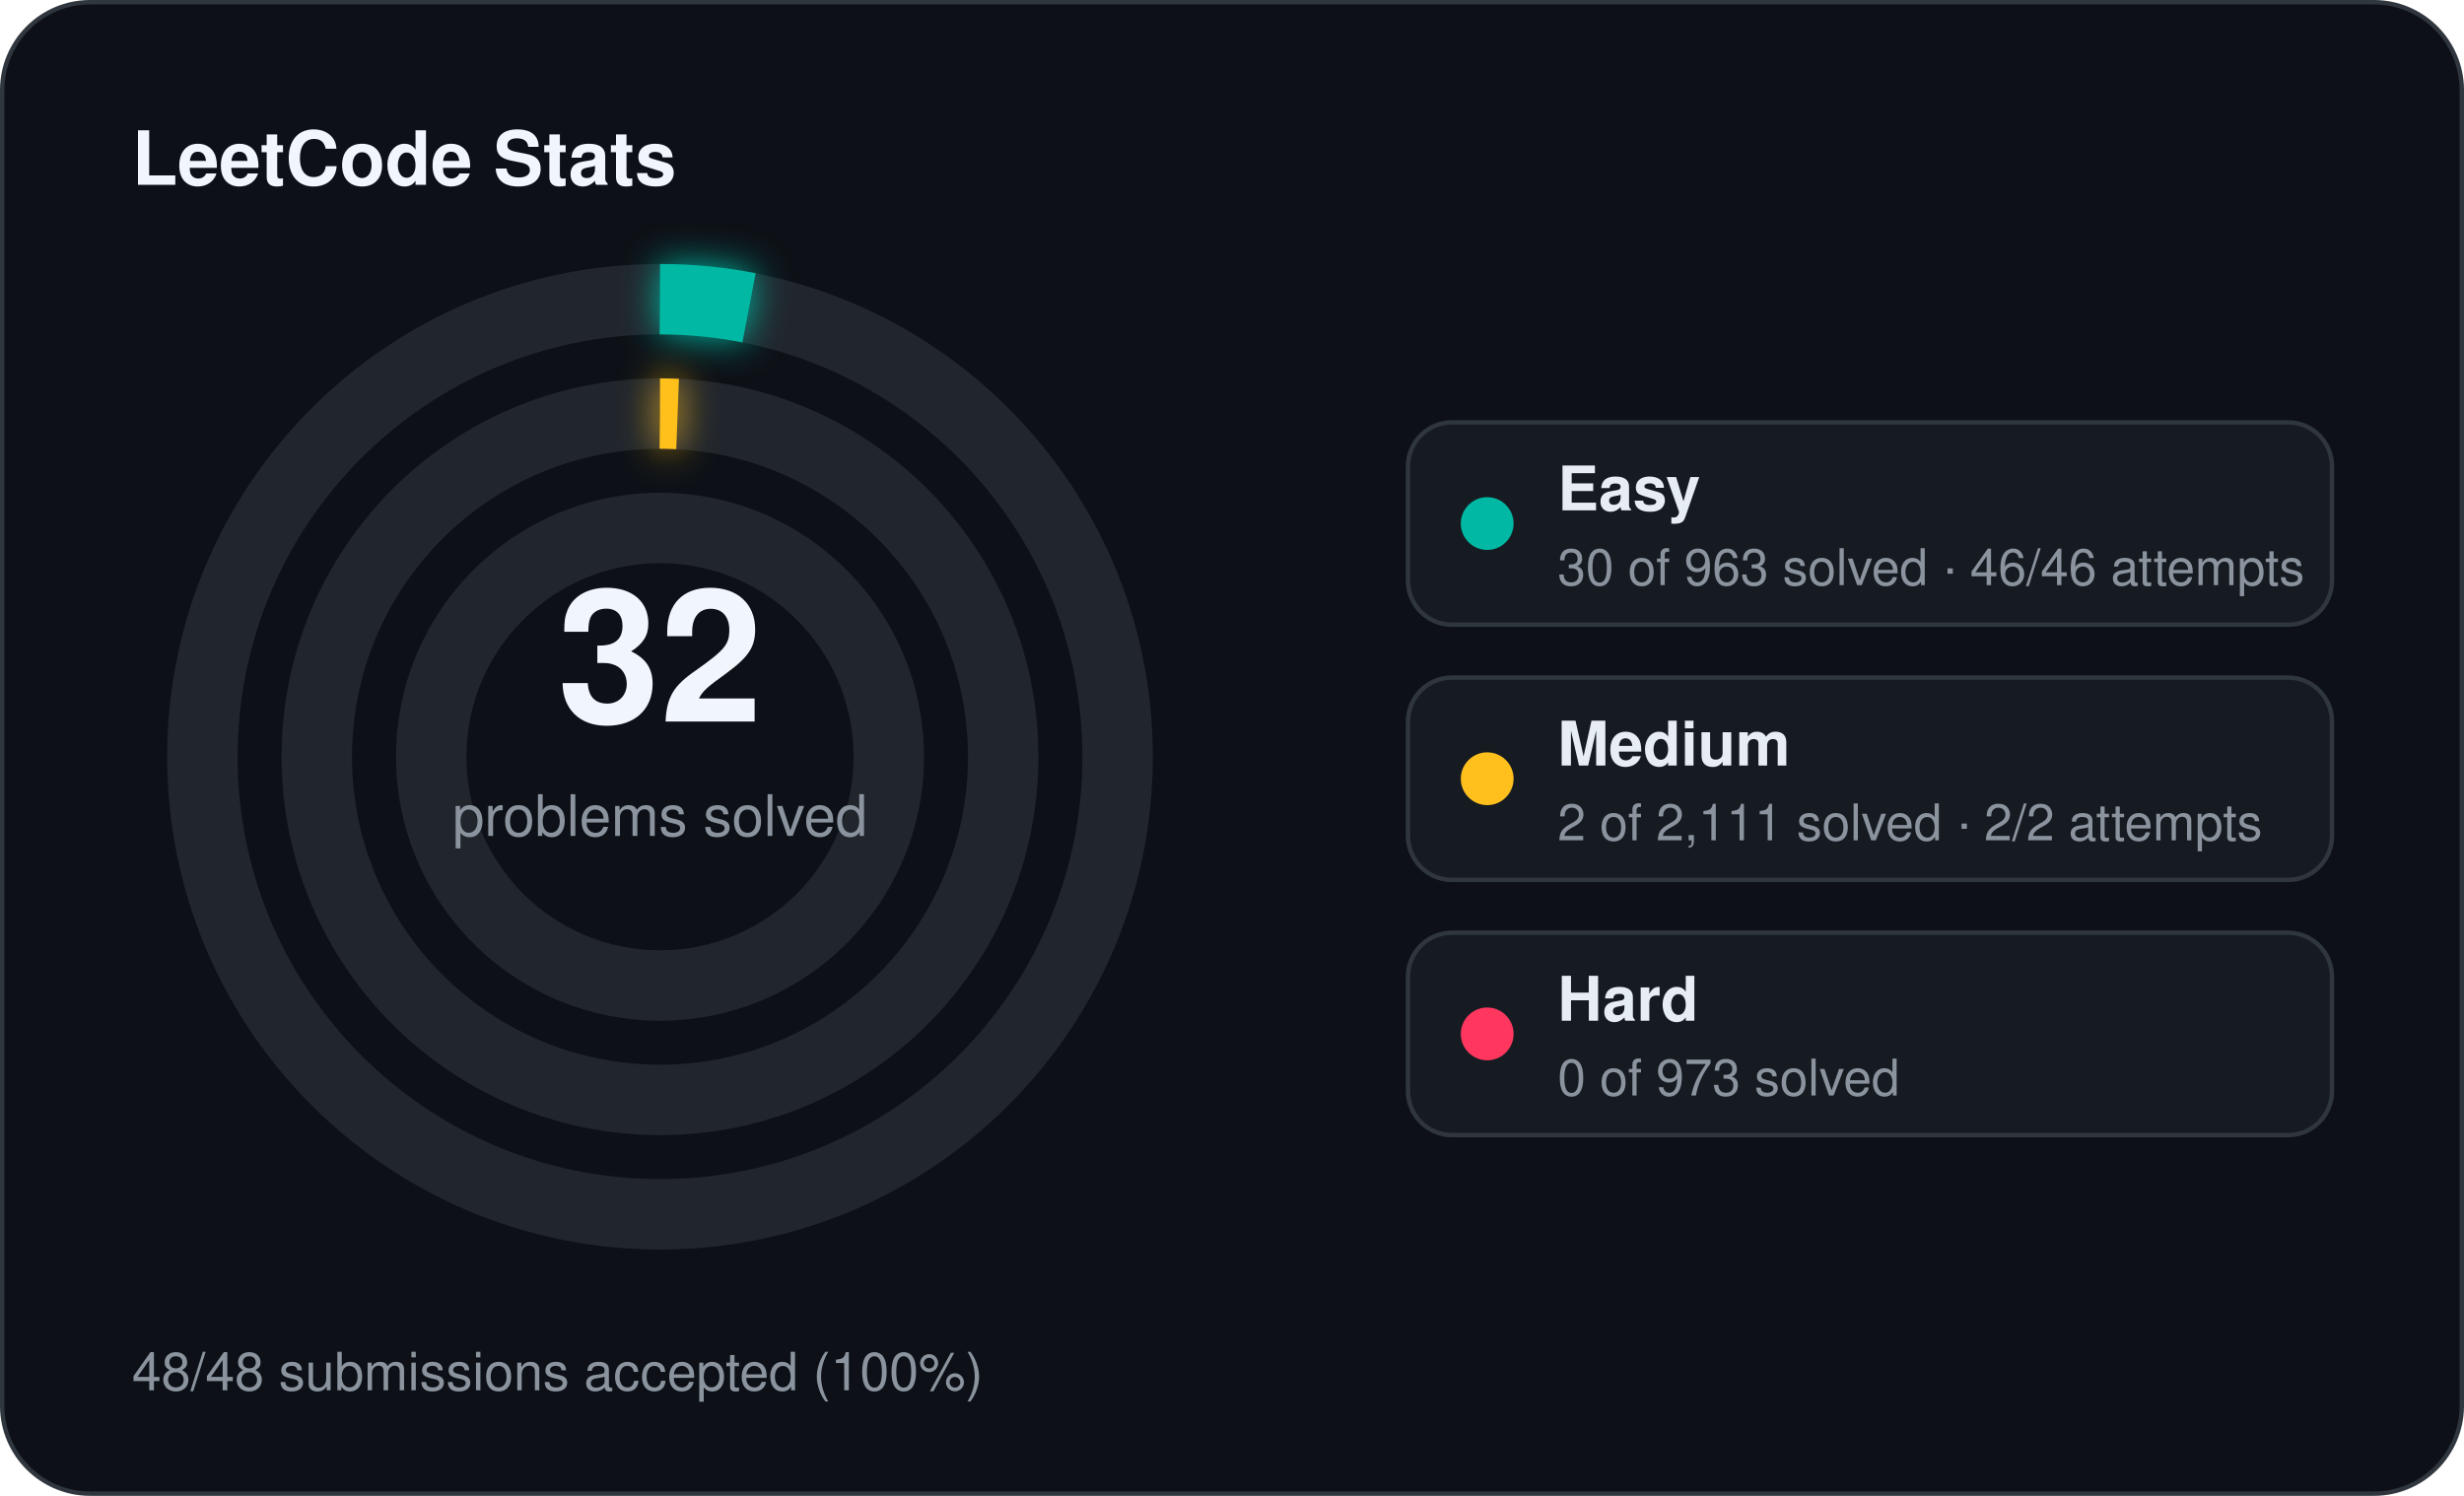
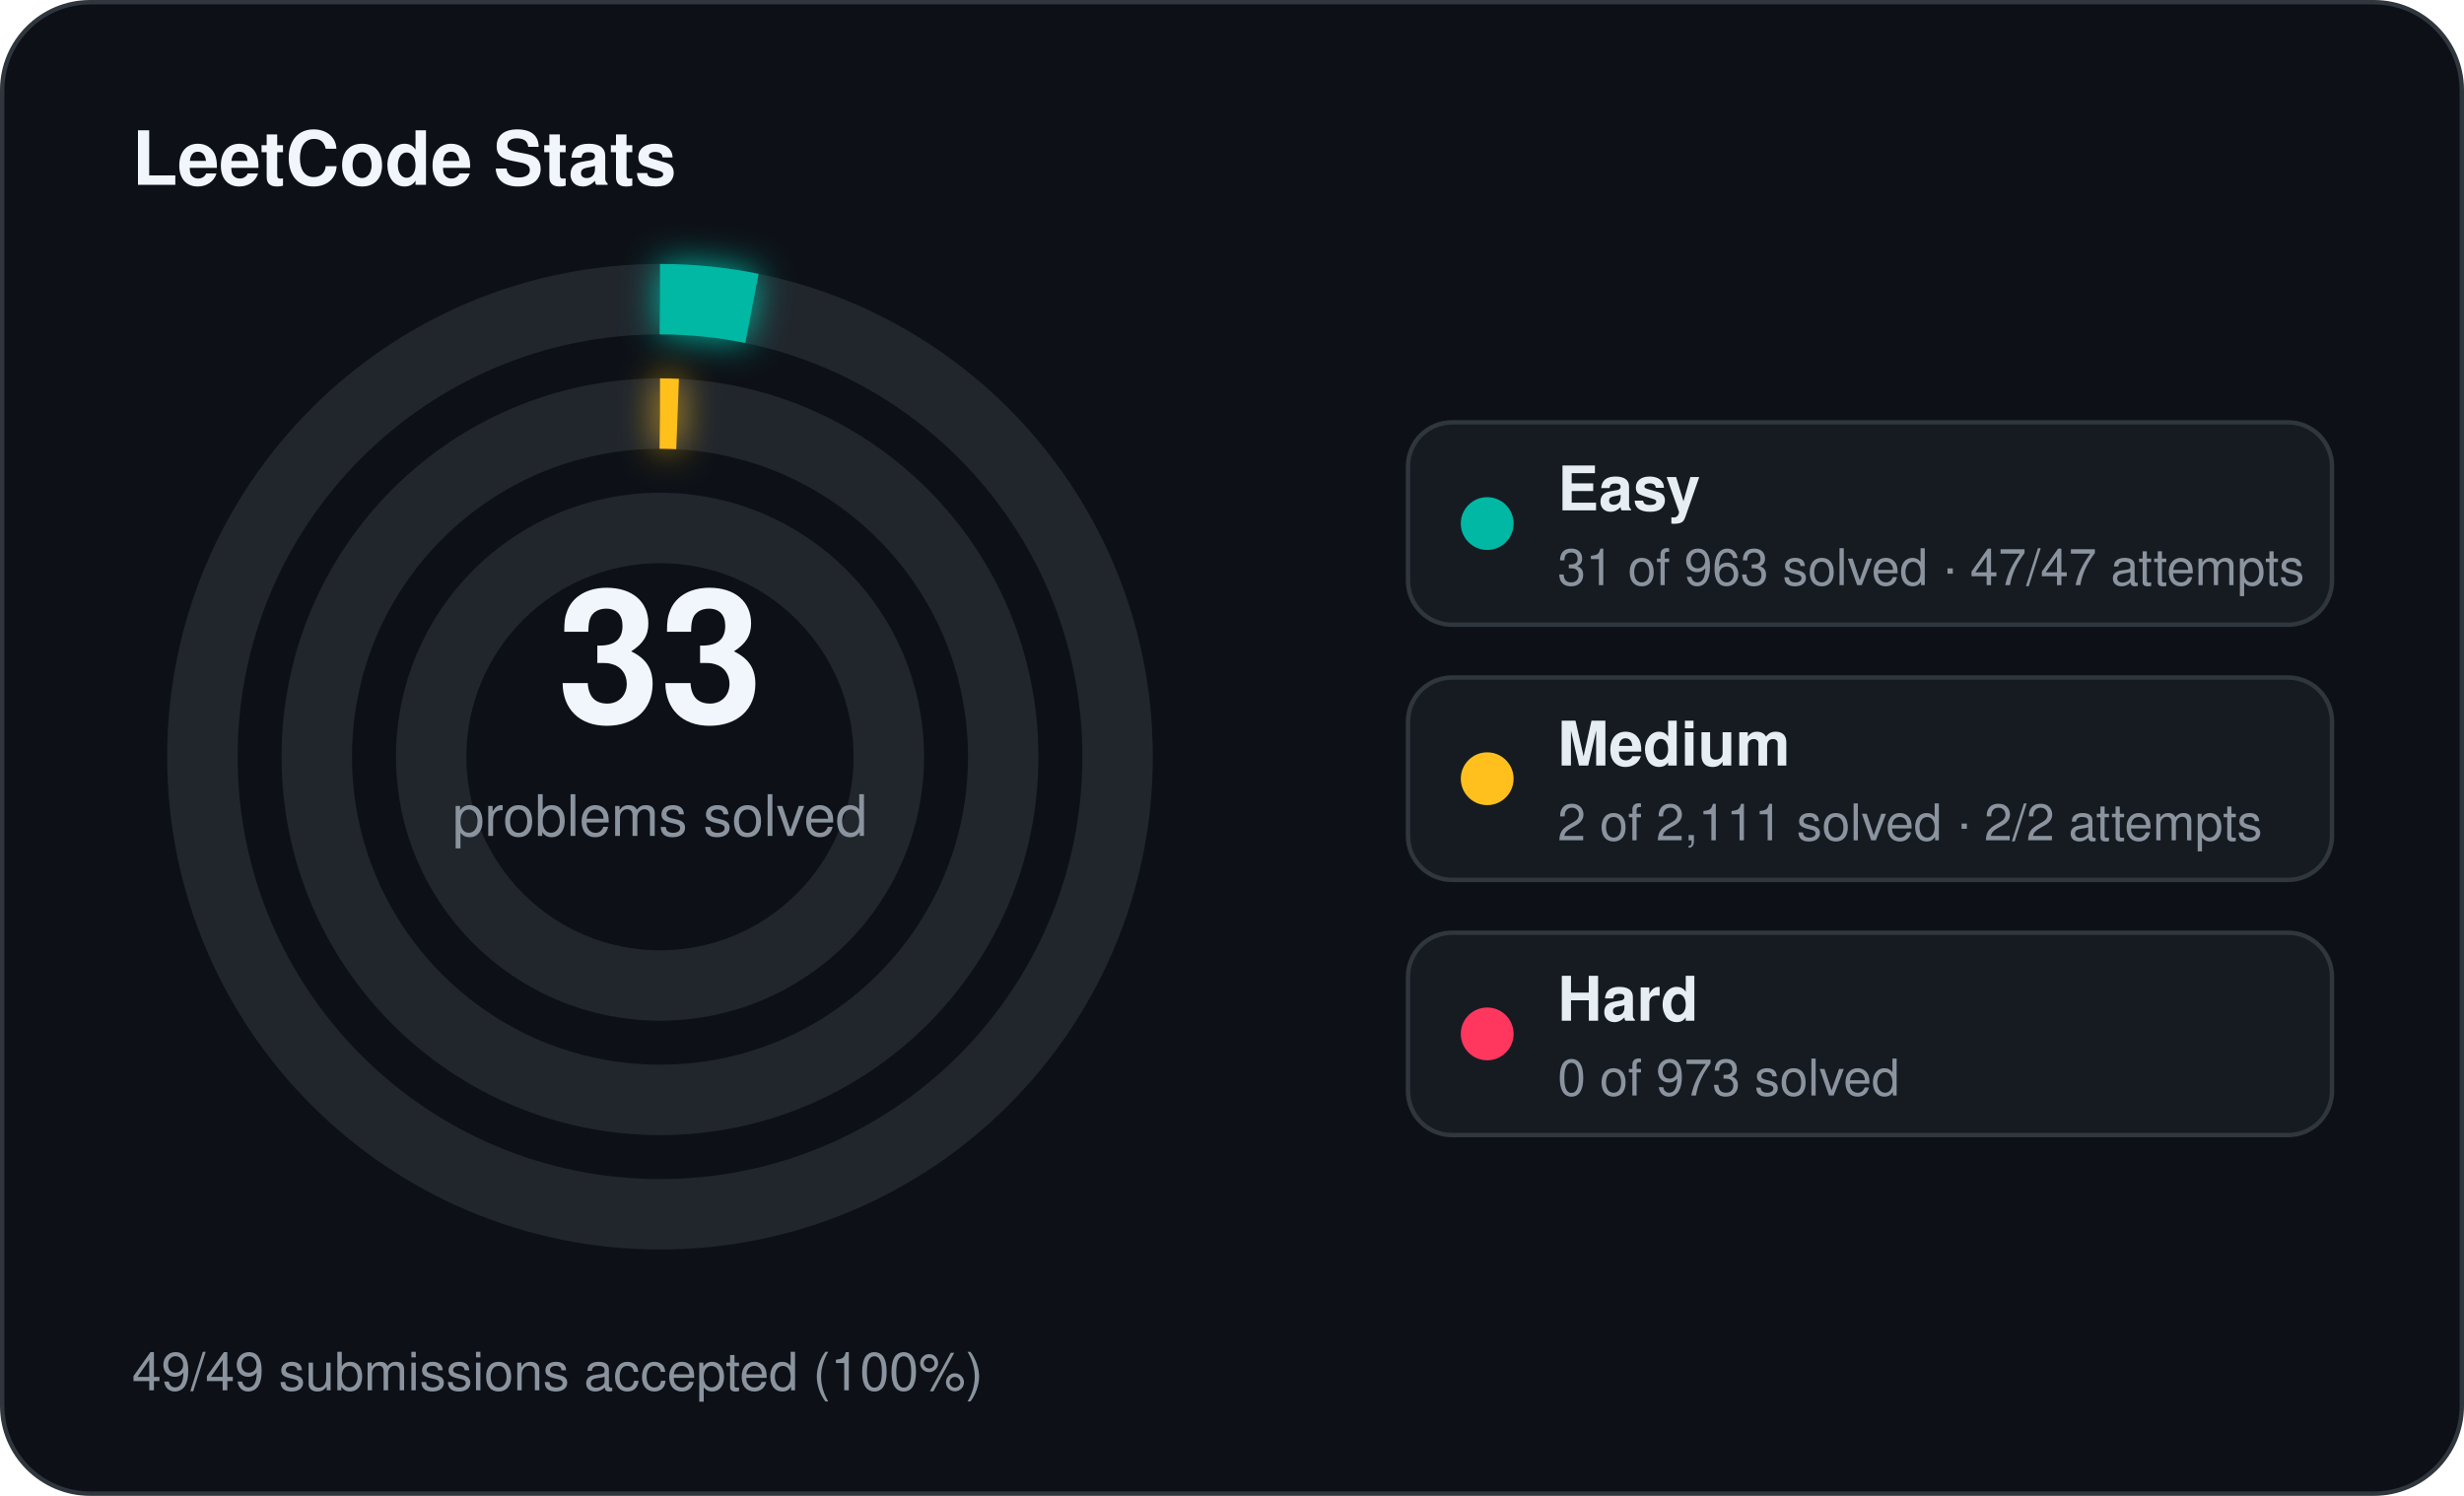
<svg xmlns="http://www.w3.org/2000/svg" width="560" height="340" viewBox="0 0 560 340">
  <defs>
    <filter id="stats-glow" x="-60%" y="-60%" width="220%" height="220%">
      <feGaussianBlur stdDeviation="4" result="blur" />
      <feMerge>
        <feMergeNode in="blur" />
        <feMergeNode in="SourceGraphic" />
      </feMerge>
    </filter>
  </defs>
  <rect x="0.5" y="0.5" width="559" height="339" rx="20" fill="#0d1117" stroke="#30363d" stroke-width="1" />
  <text x="30" y="42" fill="#f0f6fc" font-family="Segoe UI, Helvetica, Arial, sans-serif" font-size="17" font-weight="700">LeetCode Stats</text>
  <circle cx="150" cy="172" r="104" fill="none" stroke="#21262d" stroke-width="16" />
-   <circle cx="150" cy="172" r="104" fill="none" stroke="#00b8a3" stroke-width="16" stroke-linecap="butt" stroke-dasharray="20.36 653.45" transform="rotate(-90 150 172)" filter="url(#stats-glow)" />
+   <circle cx="150" cy="172" r="104" fill="none" stroke="#00b8a3" stroke-width="16" stroke-linecap="butt" stroke-dasharray="21.04 653.45" transform="rotate(-90 150 172)" filter="url(#stats-glow)" />
  <circle cx="150" cy="172" r="78" fill="none" stroke="#21262d" stroke-width="16" />
  <circle cx="150" cy="172" r="78" fill="none" stroke="#ffc01e" stroke-width="16" stroke-linecap="butt" stroke-dasharray="4.00 490.09" transform="rotate(-90 150 172)" filter="url(#stats-glow)" />
  <circle cx="150" cy="172" r="52" fill="none" stroke="#21262d" stroke-width="16" />
-   <text x="150" y="164" text-anchor="middle" fill="#f0f6fc" font-family="Segoe UI, Helvetica, Arial, sans-serif" font-size="42" font-weight="700">32</text>
+   <text x="150" y="164" text-anchor="middle" fill="#f0f6fc" font-family="Segoe UI, Helvetica, Arial, sans-serif" font-size="42" font-weight="700">33</text>
  <text x="150" y="190" text-anchor="middle" fill="#8b949e" font-family="Segoe UI, Helvetica, Arial, sans-serif" font-size="13">problems solved</text>
  <rect x="320" y="96" width="210" height="46" rx="10" fill="#161b22" stroke="#30363d" stroke-width="1" />
  <circle cx="338" cy="119" r="6" fill="#00b8a3" />
  <text x="354" y="116" fill="#e6edf3" font-family="Segoe UI, Helvetica, Arial, sans-serif" font-size="14" font-weight="600">Easy</text>
-   <text x="354" y="133" fill="#8b949e" font-family="Segoe UI, Helvetica, Arial, sans-serif" font-size="11.5">30 of 963 solved · 46/46 attempts</text>
+   <text x="354" y="133" fill="#8b949e" font-family="Segoe UI, Helvetica, Arial, sans-serif" font-size="11.5">31 of 963 solved · 47/47 attempts</text>
  <rect x="320" y="154" width="210" height="46" rx="10" fill="#161b22" stroke="#30363d" stroke-width="1" />
  <circle cx="338" cy="177" r="6" fill="#ffc01e" />
  <text x="354" y="174" fill="#e6edf3" font-family="Segoe UI, Helvetica, Arial, sans-serif" font-size="14" font-weight="600">Medium</text>
  <text x="354" y="191" fill="#8b949e" font-family="Segoe UI, Helvetica, Arial, sans-serif" font-size="11.5">2 of 2,111 solved · 2/2 attempts</text>
  <rect x="320" y="212" width="210" height="46" rx="10" fill="#161b22" stroke="#30363d" stroke-width="1" />
  <circle cx="338" cy="235" r="6" fill="#ff375f" />
  <text x="354" y="232" fill="#e6edf3" font-family="Segoe UI, Helvetica, Arial, sans-serif" font-size="14" font-weight="600">Hard</text>
  <text x="354" y="249" fill="#8b949e" font-family="Segoe UI, Helvetica, Arial, sans-serif" font-size="11.5">0 of 973 solved</text>
-   <text x="30" y="316" fill="#8b949e" font-family="Segoe UI, Helvetica, Arial, sans-serif" font-size="12">48/48 submissions accepted (100%)</text>
+   <text x="30" y="316" fill="#8b949e" font-family="Segoe UI, Helvetica, Arial, sans-serif" font-size="12">49/49 submissions accepted (100%)</text>
</svg>
